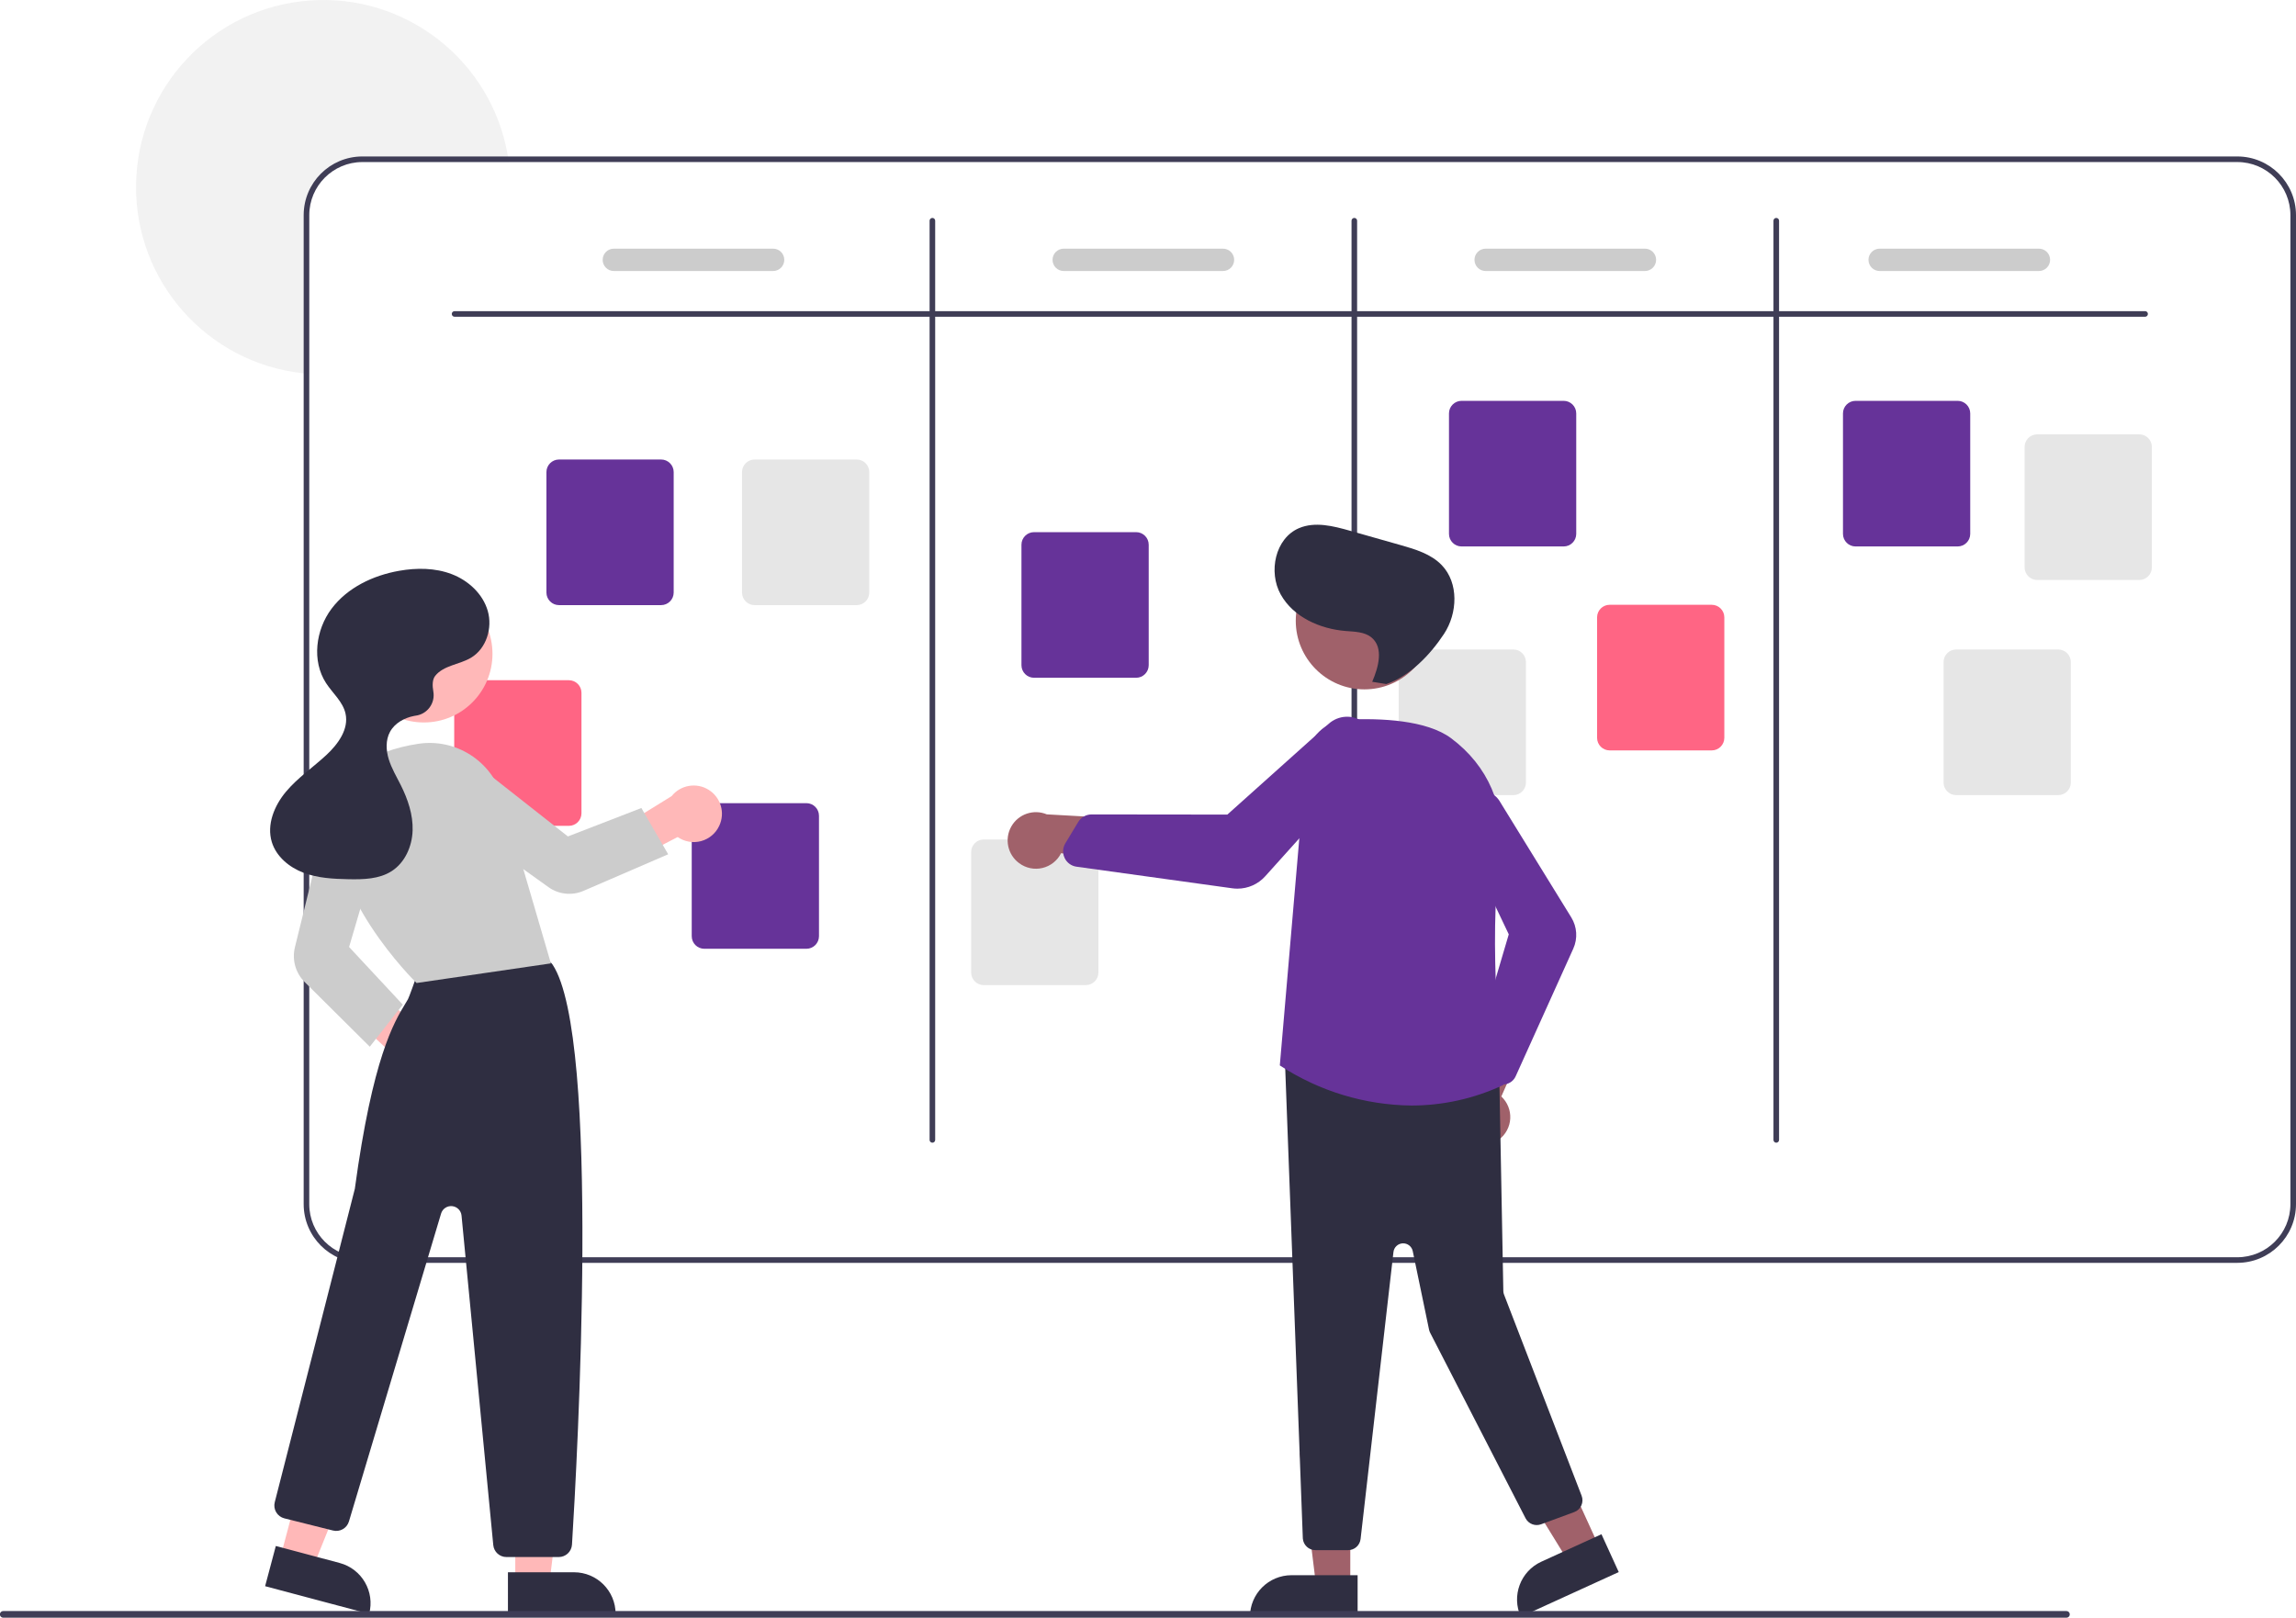
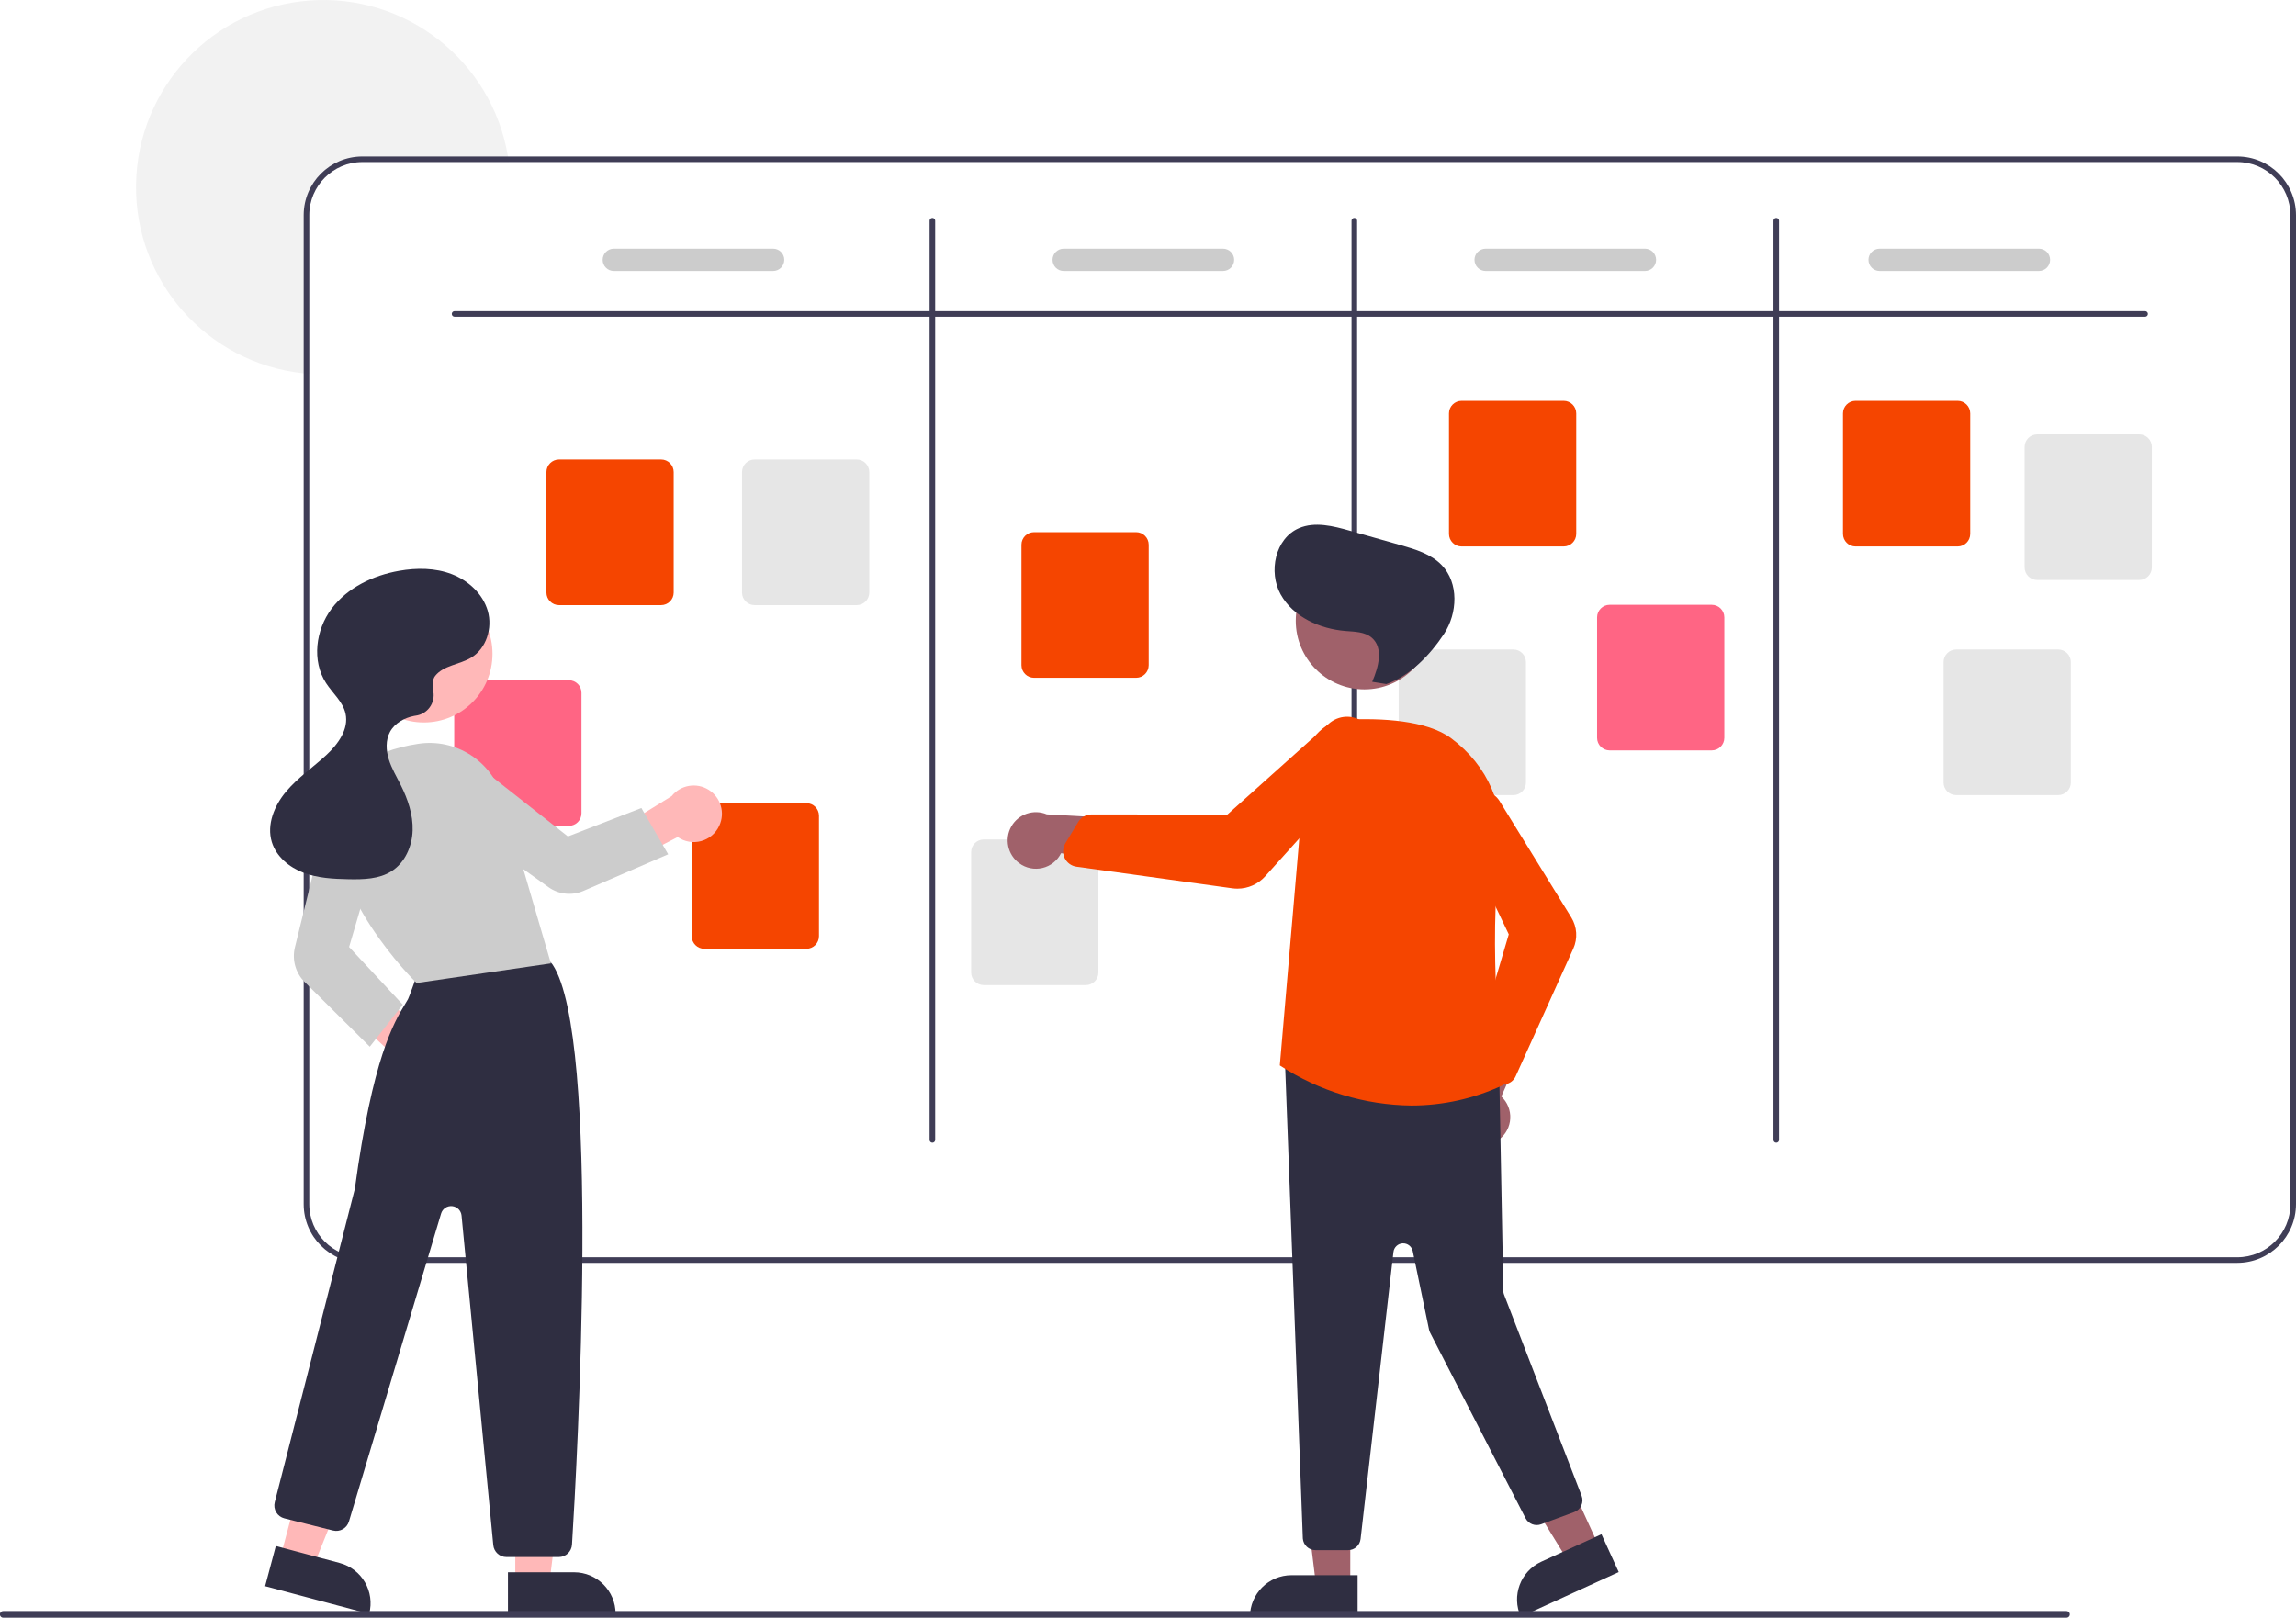
<svg xmlns="http://www.w3.org/2000/svg" data-name="Layer 1" width="821.676" height="579.01" viewBox="0 0 821.676 579.01">
  <path d="M371.238,218.495h-52.4a19.017,19.017,0,0,0-19,19v56.81c-.67-.04-1.34-.1-2-.18a66.999,66.999,0,1,1,73.1-77.63C371.048,217.155,371.148,217.825,371.238,218.495Z" transform="translate(-189.1619 -160.4952)" fill="#f2f2f2" />
  <path d="M989.838,216.495h-671a21.023,21.023,0,0,0-21,21v354a21.023,21.023,0,0,0,21,21h671a21.023,21.023,0,0,0,21-21v-354A21.023,21.023,0,0,0,989.838,216.495Zm19,375a19.017,19.017,0,0,1-19,19h-671a19.017,19.017,0,0,1-19-19v-354a19.017,19.017,0,0,1,19-19h671a19.017,19.017,0,0,1,19,19Z" transform="translate(-189.1619 -160.4952)" fill="#3f3d56" />
  <path d="M956.838,273.865h-605a1,1,0,0,1,0-2h605a1,1,0,0,1,0,2Z" transform="translate(-189.1619 -160.4952)" fill="#3f3d56" />
  <path d="M522.838,569.495a1,1,0,0,1-1-1v-329a1,1,0,1,1,2,0v329A1,1,0,0,1,522.838,569.495Z" transform="translate(-189.1619 -160.4952)" fill="#3f3d56" />
  <path d="M673.838,569.495a1,1,0,0,1-1-1v-329a1,1,0,1,1,2,0v329A1,1,0,0,1,673.838,569.495Z" transform="translate(-189.1619 -160.4952)" fill="#3f3d56" />
  <path d="M824.838,569.495a1,1,0,0,1-1-1v-329a1,1,0,1,1,2,0v329A1,1,0,0,1,824.838,569.495Z" transform="translate(-189.1619 -160.4952)" fill="#3f3d56" />
-   <path d="M425.754,377.083h-36.54a4.505,4.505,0,0,1-4.5-4.5V329.463a4.505,4.505,0,0,1,4.5-4.5h36.54a4.505,4.505,0,0,1,4.5,4.5v43.12A4.505,4.505,0,0,1,425.754,377.083Z" transform="translate(-189.1619 -160.4952)" fill="#663399" />
-   <path d="M477.754,500.083h-36.54a4.505,4.505,0,0,1-4.5-4.5V452.463a4.505,4.505,0,0,1,4.5-4.5h36.54a4.505,4.505,0,0,1,4.5,4.5v43.12A4.505,4.505,0,0,1,477.754,500.083Z" transform="translate(-189.1619 -160.4952)" fill="#663399" />
-   <path d="M595.754,403.083h-36.54a4.505,4.505,0,0,1-4.5-4.5V355.463a4.505,4.505,0,0,1,4.5-4.5h36.54a4.505,4.505,0,0,1,4.5,4.5v43.12A4.505,4.505,0,0,1,595.754,403.083Z" transform="translate(-189.1619 -160.4952)" fill="#663399" />
-   <path d="M748.754,356.083h-36.54a4.505,4.505,0,0,1-4.5-4.5V308.463a4.505,4.505,0,0,1,4.5-4.5h36.54a4.505,4.505,0,0,1,4.5,4.5v43.12A4.505,4.505,0,0,1,748.754,356.083Z" transform="translate(-189.1619 -160.4952)" fill="#663399" />
-   <path d="M889.754,356.083h-36.54a4.505,4.505,0,0,1-4.5-4.5V308.463a4.505,4.505,0,0,1,4.5-4.5h36.54a4.505,4.505,0,0,1,4.5,4.5v43.12A4.505,4.505,0,0,1,889.754,356.083Z" transform="translate(-189.1619 -160.4952)" fill="#663399" />
+   <path d="M425.754,377.083h-36.54a4.505,4.505,0,0,1-4.5-4.5V329.463a4.505,4.505,0,0,1,4.5-4.5h36.54a4.505,4.505,0,0,1,4.5,4.5v43.12A4.505,4.505,0,0,1,425.754,377.083Z" transform="translate(-189.1619 -160.4952)" fill="#f54500" />
+   <path d="M477.754,500.083h-36.54a4.505,4.505,0,0,1-4.5-4.5V452.463a4.505,4.505,0,0,1,4.5-4.5h36.54a4.505,4.505,0,0,1,4.5,4.5v43.12A4.505,4.505,0,0,1,477.754,500.083Z" transform="translate(-189.1619 -160.4952)" fill="#f54500" />
+   <path d="M595.754,403.083h-36.54a4.505,4.505,0,0,1-4.5-4.5V355.463a4.505,4.505,0,0,1,4.5-4.5h36.54a4.505,4.505,0,0,1,4.5,4.5v43.12A4.505,4.505,0,0,1,595.754,403.083Z" transform="translate(-189.1619 -160.4952)" fill="#f54500" />
+   <path d="M748.754,356.083h-36.54a4.505,4.505,0,0,1-4.5-4.5V308.463a4.505,4.505,0,0,1,4.5-4.5h36.54a4.505,4.505,0,0,1,4.5,4.5v43.12A4.505,4.505,0,0,1,748.754,356.083Z" transform="translate(-189.1619 -160.4952)" fill="#f54500" />
+   <path d="M889.754,356.083h-36.54a4.505,4.505,0,0,1-4.5-4.5V308.463a4.505,4.505,0,0,1,4.5-4.5h36.54a4.505,4.505,0,0,1,4.5,4.5v43.12A4.505,4.505,0,0,1,889.754,356.083Z" transform="translate(-189.1619 -160.4952)" fill="#f54500" />
  <path d="M954.754,368.083h-36.54a4.505,4.505,0,0,1-4.5-4.5V320.463a4.505,4.505,0,0,1,4.5-4.5h36.54a4.505,4.505,0,0,1,4.5,4.5v43.12A4.505,4.505,0,0,1,954.754,368.083Z" transform="translate(-189.1619 -160.4952)" fill="#e6e6e6" />
  <path d="M925.754,445.083h-36.54a4.505,4.505,0,0,1-4.5-4.5V397.463a4.505,4.505,0,0,1,4.5-4.5h36.54a4.505,4.505,0,0,1,4.5,4.5v43.12A4.505,4.505,0,0,1,925.754,445.083Z" transform="translate(-189.1619 -160.4952)" fill="#e6e6e6" />
  <path d="M801.754,429.083h-36.54a4.505,4.505,0,0,1-4.5-4.5V381.463a4.505,4.505,0,0,1,4.5-4.5h36.54a4.505,4.505,0,0,1,4.5,4.5v43.12A4.505,4.505,0,0,1,801.754,429.083Z" transform="translate(-189.1619 -160.4952)" fill="#ff6584" />
  <path d="M730.754,445.083h-36.54a4.505,4.505,0,0,1-4.5-4.5V397.463a4.505,4.505,0,0,1,4.5-4.5h36.54a4.505,4.505,0,0,1,4.5,4.5v43.12A4.505,4.505,0,0,1,730.754,445.083Z" transform="translate(-189.1619 -160.4952)" fill="#e6e6e6" />
  <path d="M577.754,513.083h-36.54a4.505,4.505,0,0,1-4.5-4.5V465.463a4.505,4.505,0,0,1,4.5-4.5h36.54a4.505,4.505,0,0,1,4.5,4.5v43.12A4.505,4.505,0,0,1,577.754,513.083Z" transform="translate(-189.1619 -160.4952)" fill="#e6e6e6" />
  <path d="M392.754,456.083h-36.54a4.505,4.505,0,0,1-4.5-4.5V408.463a4.505,4.505,0,0,1,4.5-4.5h36.54a4.505,4.505,0,0,1,4.5,4.5v43.12A4.505,4.505,0,0,1,392.754,456.083Z" transform="translate(-189.1619 -160.4952)" fill="#ff6584" />
  <path d="M495.754,377.083h-36.54a4.505,4.505,0,0,1-4.5-4.5V329.463a4.505,4.505,0,0,1,4.5-4.5h36.54a4.505,4.505,0,0,1,4.5,4.5v43.12A4.505,4.505,0,0,1,495.754,377.083Z" transform="translate(-189.1619 -160.4952)" fill="#e6e6e6" />
  <path d="M465.838,257.495h-57a4,4,0,0,1,0-8h57a4,4,0,0,1,0,8Z" transform="translate(-189.1619 -160.4952)" fill="#ccc" />
  <path d="M626.838,257.495h-57a4,4,0,0,1,0-8h57a4,4,0,0,1,0,8Z" transform="translate(-189.1619 -160.4952)" fill="#ccc" />
  <path d="M777.838,257.495h-57a4,4,0,0,1,0-8h57a4,4,0,0,1,0,8Z" transform="translate(-189.1619 -160.4952)" fill="#ccc" />
  <path d="M918.838,257.495h-57a4,4,0,0,1,0-8h57a4,4,0,0,1,0,8Z" transform="translate(-189.1619 -160.4952)" fill="#ccc" />
  <path d="M338.171,550.387A10.056,10.056,0,0,1,329.471,537.656L303.838,513.795l13.553-3.438,25.206,20.444a10.11,10.11,0,0,1-4.426,19.586Z" transform="translate(-189.1619 -160.4952)" fill="#ffb8b8" />
  <polygon points="184.404 566.253 196.664 566.253 202.496 518.965 184.402 518.965 184.404 566.253" fill="#ffb8b8" />
  <path d="M370.939,723.245h38.531a0,0,0,0,1,0,0v14.887a0,0,0,0,1,0,0H385.826a14.887,14.887,0,0,1-14.887-14.887v0A0,0,0,0,1,370.939,723.245Z" transform="translate(591.28 1300.863) rotate(179.9974)" fill="#2f2e41" />
  <polygon points="100.345 557.401 112.193 560.555 129.994 516.359 112.509 511.705 100.345 557.401" fill="#ffb8b8" />
  <path d="M285.307,718.541h38.531a0,0,0,0,1,0,0v14.887a0,0,0,0,1,0,0H300.194a14.887,14.887,0,0,1-14.887-14.887v0A0,0,0,0,1,285.307,718.541Z" transform="matrix(-0.96635, -0.25722, 0.25722, -0.96635, 222.9961, 1345.388)" fill="#2f2e41" />
  <path d="M389.123,717.795H370.416a4.73,4.73,0,0,1-4.726-4.293L354.333,595.57a3.748,3.748,0,0,0-7.321-.715L314.039,705.055a4.742,4.742,0,0,1-5.7,3.246l-17.403-4.352a4.747,4.747,0,0,1-3.447-5.787c.284-1.11,28.411-111.028,28.656-112.158,6.373-46.968,13.997-59.554,18.093-66.314.339-.56.651-1.074.931-1.561.351-.608,2.512-6.645,3.884-10.564a4.79,4.79,0,0,1,2.435-2.978c17.211-8.802,37.347-2.709,43.109-.632a4.682,4.682,0,0,1,2.338,1.815c17.285,26.071,8.802,177.491,6.926,207.581A4.751,4.751,0,0,1,389.123,717.795Z" transform="translate(-189.1619 -160.4952)" fill="#2f2e41" />
  <circle cx="151.684" cy="234.024" r="24.561" fill="#ffb8b8" />
  <path d="M338.244,512.333l-.177-.171c-.331-.32-33.056-32.38-28.821-62.024,1.811-12.68,12.07-20.781,29.668-23.431a27.135,27.135,0,0,1,30,19.121l17.4,59.484Z" transform="translate(-189.1619 -160.4952)" fill="#ccc" />
  <path d="M321.495,535.136l-23.318-23.171a13.137,13.137,0,0,1-3.48-12.392l11.289-45.919A10.354,10.354,0,0,1,319.165,446.254a10.411,10.411,0,0,1,6.809,12.794L314.09,499.444l19.218,20.637Z" transform="translate(-189.1619 -160.4952)" fill="#ccc" />
  <path d="M446.566,456.058a10.056,10.056,0,0,1-14.884,4.029L400.553,476.221l1.376-13.706,27.597-17.079a10.11,10.11,0,0,1,17.04,10.621Z" transform="translate(-189.1619 -160.4952)" fill="#ffb8b8" />
  <path d="M428.283,466.26l-30.346,13.114a12.809,12.809,0,0,1-12.477-1.338l-38.589-27.649A10.355,10.355,0,0,1,344.897,435.4a10.41,10.41,0,0,1,14.409-1.568l33.088,26.042,26.3-10.175Z" transform="translate(-189.1619 -160.4952)" fill="#ccc" />
  <path d="M344.918,402.39c3.03-3.796,8.691-4.001,12.853-6.505,5.452-3.28,7.706-10.611,5.949-16.726s-6.938-10.881-12.878-13.16-12.549-2.307-18.816-1.206c-9.33,1.64-18.516,5.995-24.207,13.569s-7.139,18.666-1.981,26.612c2.37,3.652,6.029,6.667,6.975,10.917,1.242,5.58-2.671,10.961-6.864,14.846-4.777,4.426-10.257,8.133-14.442,13.123s-6.976,11.806-5.066,18.032c1.6,5.216,6.256,9.059,11.361,10.984s10.666,2.203,16.121,2.309c5.297.104,10.924-.025,15.386-2.881,4.777-3.058,7.328-8.858,7.516-14.527s-1.706-11.223-4.245-16.294c-1.513-3.023-3.273-5.953-4.278-9.18s-1.18-6.89.431-9.863c1.693-3.125,5.117-5.009,8.604-5.694.181-.036.373-.067.573-.096a7.398,7.398,0,0,0,6.333-8.628C343.847,405.808,343.881,403.689,344.918,402.39Z" transform="translate(-189.1619 -160.4952)" fill="#2f2e41" />
  <polygon points="483.229 567.3 470.969 567.3 465.137 520.012 483.231 520.013 483.229 567.3" fill="#a0616a" />
  <path d="M462.212,563.797h23.644a0,0,0,0,1,0,0v14.887a0,0,0,0,1,0,0H447.325a0,0,0,0,1,0,0v0A14.887,14.887,0,0,1,462.212,563.797Z" fill="#2f2e41" />
  <polygon points="572.184 553.413 561.033 558.506 536.079 517.917 552.538 510.399 572.184 553.413" fill="#a0616a" />
  <path d="M743.47,716.962h23.644a0,0,0,0,1,0,0v14.887a0,0,0,0,1,0,0H728.583a0,0,0,0,1,0,0v0A14.887,14.887,0,0,1,743.47,716.962Z" transform="translate(-422.5278 215.6884) rotate(-24.54855)" fill="#2f2e41" />
  <path d="M725.643,568.352a10.056,10.056,0,0,0,.801-15.399l14.412-32.7-18.309,3.103-10.879,30.577a10.11,10.11,0,0,0,13.975,14.419Z" transform="translate(-189.1619 -160.4952)" fill="#a0616a" />
  <path d="M671.609,715.327H659.897a4.517,4.517,0,0,1-4.488-4.174l-6.387-170.559a4.5,4.5,0,0,1,4.925-4.805l67.735,7.193a4.501,4.501,0,0,1,4.062,4.394l1.419,75.235a3.492,3.492,0,0,0,.234,1.193l27.785,72.053a4.499,4.499,0,0,1-2.643,5.841l-11.868,4.373a4.501,4.501,0,0,1-5.557-2.164l-34.133-66.369a4.475,4.475,0,0,1-.404-1.143l-5.831-28.094a3.5,3.5,0,0,0-6.904.312L676.08,711.338A4.499,4.499,0,0,1,671.609,715.327Z" transform="translate(-189.1619 -160.4952)" fill="#2f2e41" />
  <circle cx="488.279" cy="222.178" r="24.561" fill="#a0616a" />
-   <path d="M694.285,556.19a87.664,87.664,0,0,1-46.873-14.198l-.239-.165.025-.29,9.395-109.416a15.421,15.421,0,0,1,14.599-14.062c12.176-.56,28.531.146,37.286,6.667,13.231,9.854,19.608,24.694,17.496,40.712-4.38,33.219.582,78.029,1.162,83.029l.042.36-.33.151A77.266,77.266,0,0,1,694.285,556.19Z" transform="translate(-189.1619 -160.4952)" fill="#663399" />
-   <path d="M727.022,548.653a5.007,5.007,0,0,1-3.681-1.622l-5.373-5.861a5.026,5.026,0,0,1-1.109-4.795l12.251-41.464-18.64-39.144a8.832,8.832,0,0,1-.604-5.879,8.809,8.809,0,0,1,16.313-2.084l25.295,41.042a11.951,11.951,0,0,1,.72,11.198l-20.61,45.665a4.988,4.988,0,0,1-3.766,2.88A5.054,5.054,0,0,1,727.022,548.653Z" transform="translate(-189.1619 -160.4952)" fill="#663399" />
+   <path d="M694.285,556.19a87.664,87.664,0,0,1-46.873-14.198l-.239-.165.025-.29,9.395-109.416a15.421,15.421,0,0,1,14.599-14.062c12.176-.56,28.531.146,37.286,6.667,13.231,9.854,19.608,24.694,17.496,40.712-4.38,33.219.582,78.029,1.162,83.029l.042.36-.33.151A77.266,77.266,0,0,1,694.285,556.19Z" transform="translate(-189.1619 -160.4952)" fill="#f54500" />
+   <path d="M727.022,548.653a5.007,5.007,0,0,1-3.681-1.622l-5.373-5.861a5.026,5.026,0,0,1-1.109-4.795l12.251-41.464-18.64-39.144a8.832,8.832,0,0,1-.604-5.879,8.809,8.809,0,0,1,16.313-2.084l25.295,41.042a11.951,11.951,0,0,1,.72,11.198l-20.61,45.665a4.988,4.988,0,0,1-3.766,2.88A5.054,5.054,0,0,1,727.022,548.653Z" transform="translate(-189.1619 -160.4952)" fill="#f54500" />
  <path d="M553.9,469.448a10.056,10.056,0,0,0,14.999-3.578l35.438,4.596L596.192,453.778l-32.404-1.806a10.11,10.11,0,0,0-9.888,17.476Z" transform="translate(-189.1619 -160.4952)" fill="#a0616a" />
-   <path d="M632.011,478.562a13.425,13.425,0,0,1-1.845-.127l-55.751-7.732a5.541,5.541,0,0,1-4.251-3.111,5.657,5.657,0,0,1-.318-.829h-0a5.564,5.564,0,0,1,.575-4.432l4.614-7.649a5.584,5.584,0,0,1,4.756-2.686h.008l48.596.056,36.294-32.517a9.868,9.868,0,0,1,6.107-2.5,9.835,9.835,0,0,1,7.373,16.815L641.953,474.128A13.364,13.364,0,0,1,632.011,478.562Z" transform="translate(-189.1619 -160.4952)" fill="#663399" />
+   <path d="M632.011,478.562a13.425,13.425,0,0,1-1.845-.127l-55.751-7.732a5.541,5.541,0,0,1-4.251-3.111,5.657,5.657,0,0,1-.318-.829h-0a5.564,5.564,0,0,1,.575-4.432l4.614-7.649a5.584,5.584,0,0,1,4.756-2.686h.008l48.596.056,36.294-32.517a9.868,9.868,0,0,1,6.107-2.5,9.835,9.835,0,0,1,7.373,16.815L641.953,474.128A13.364,13.364,0,0,1,632.011,478.562Z" transform="translate(-189.1619 -160.4952)" fill="#f54500" />
  <path d="M680.234,404.523c2.244-5.195,4.144-12.113-.161-15.785-2.497-2.13-6.094-2.135-9.365-2.4-9.217-.747-18.706-4.988-23.211-13.064s-1.989-20.084,6.51-23.728c5.729-2.456,12.297-.783,18.294.918l18.006,5.106c5.35,1.517,10.967,3.19,14.819,7.201,6.143,6.397,5.684,17.212.805,24.618s-12.226,15.131-20.638,17.943Z" transform="translate(-189.1619 -160.4952)" fill="#2f2e41" />
  <path d="M928.647,739.505h-738.294a1.191,1.191,0,1,1,0-2.381h738.294a1.191,1.191,0,1,1,0,2.381Z" transform="translate(-189.1619 -160.4952)" fill="#3f3d56" />
</svg>
